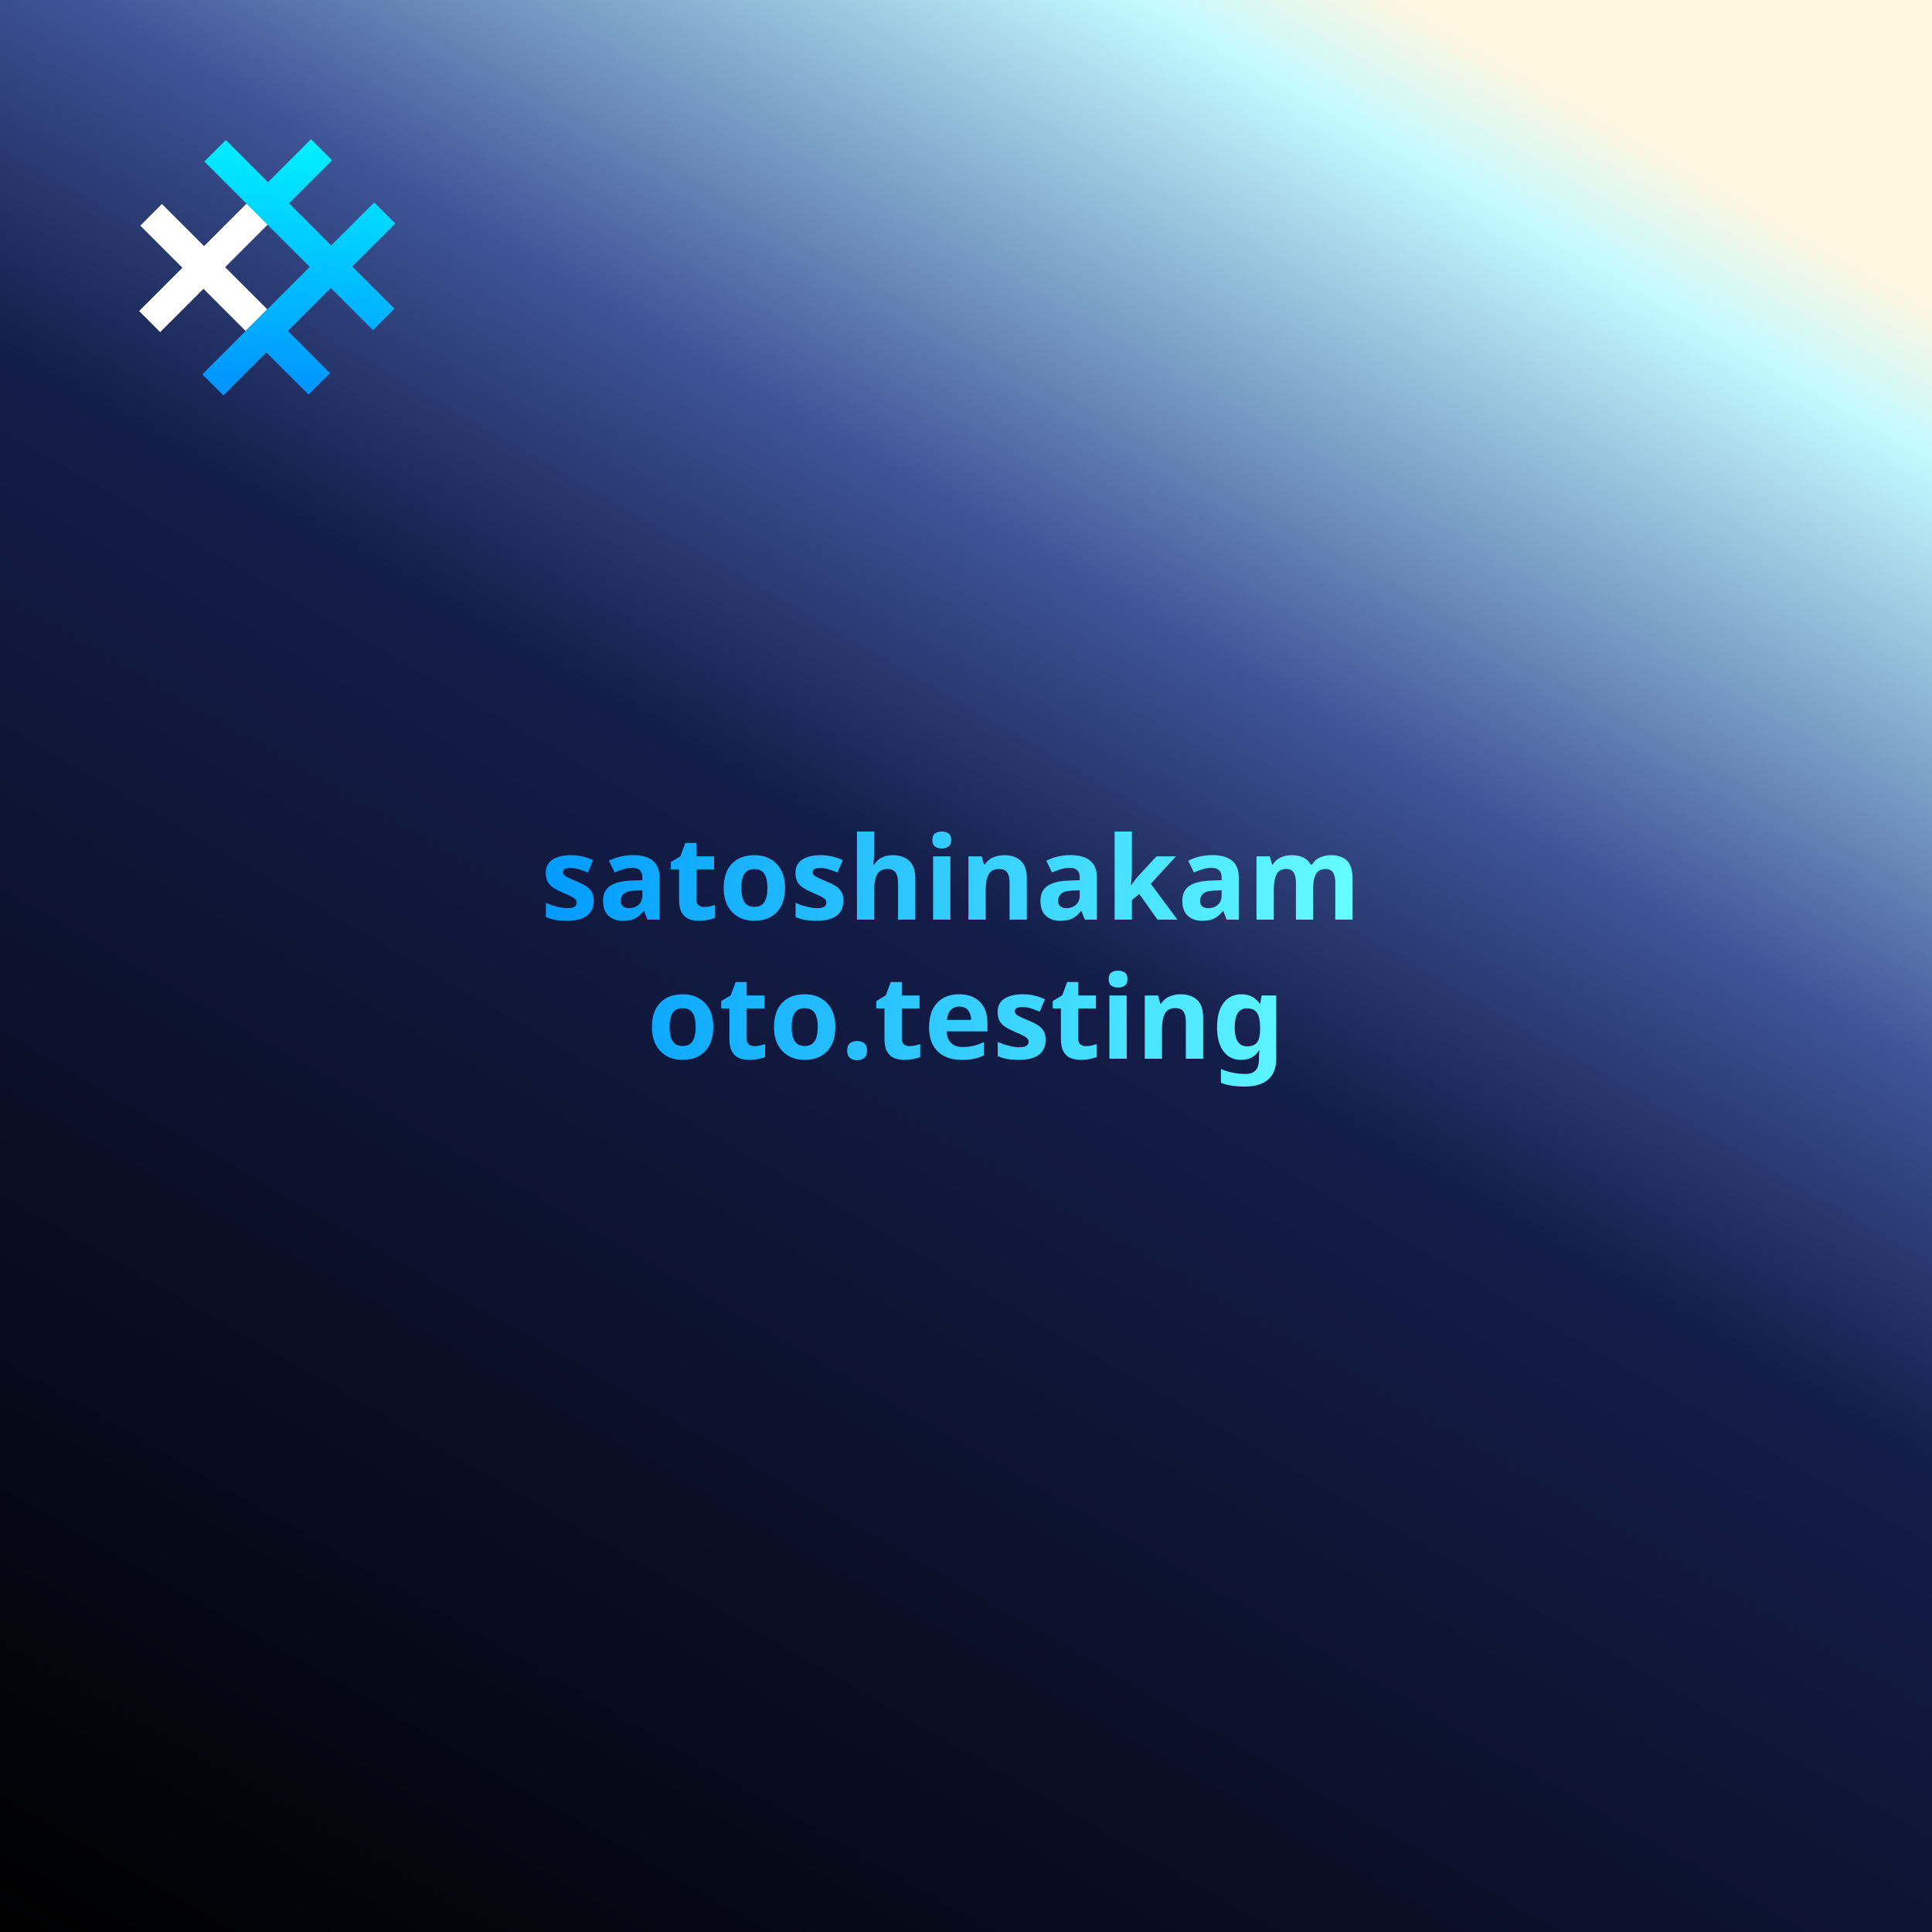
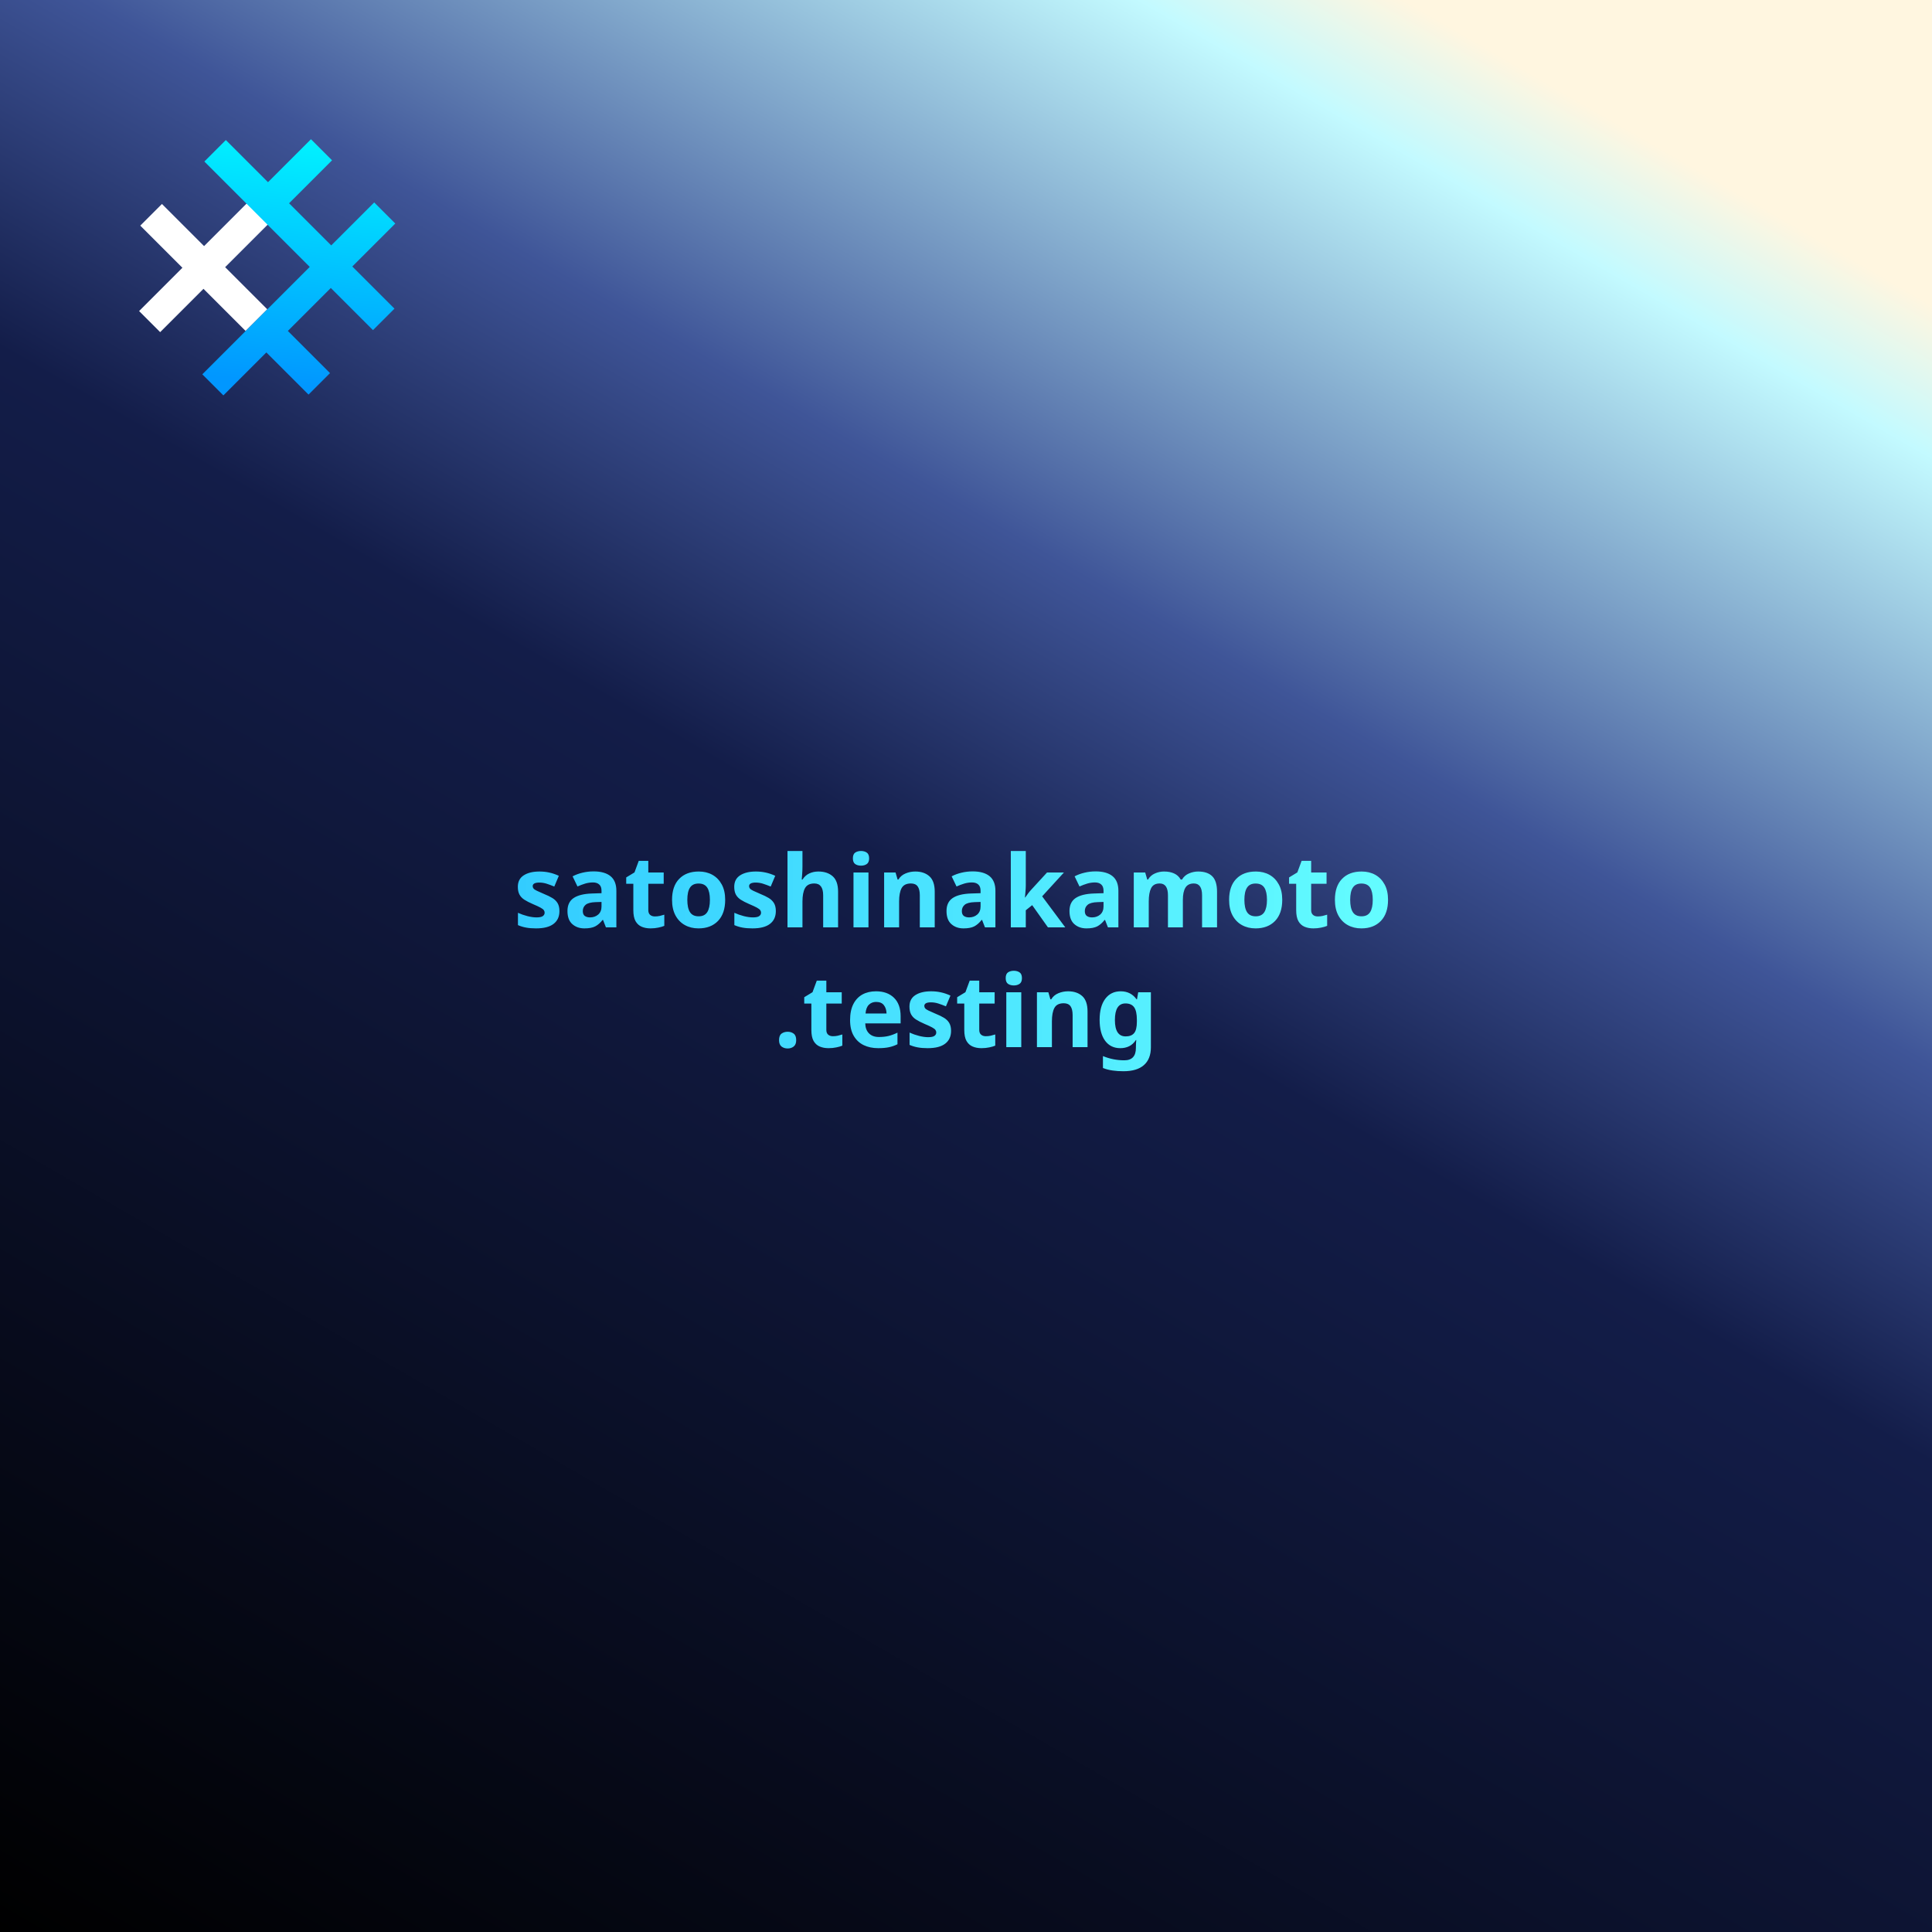
<svg xmlns="http://www.w3.org/2000/svg" width="500" height="500" viewBox="0 0 500 500">
  <defs>
    <linearGradient id="g" x1="79.25" y1="545.75" x2="420.75" y2="-45.75" gradientUnits="userSpaceOnUse">
      <stop offset="0%" stop-color="#000000" />
      <stop offset="52%" stop-color="#131D49" />
      <stop offset="65%" stop-color="#3F5598" />
      <stop offset="85%" stop-color="#C3FAFF" />
      <stop offset="90%" stop-color="#FFF6E0" />
    </linearGradient>
    <linearGradient id="lg" x1="12.838" y1="-0.678" x2="9.544" y2="31.449" gradientUnits="userSpaceOnUse">
      <stop stop-color="#01F1FF" />
      <stop offset="1" stop-color="#0197FF" />
    </linearGradient>
    <linearGradient id="tg" x1="0" y1="0" x2="1" y2="0">
-       <stop offset="0%" stop-color="#019bfe" />
+       <stop offset="0%" stop-color="#33CCFF" />
      <stop offset="100%" stop-color="#64fdff" />
    </linearGradient>
  </defs>
  <rect width="500" height="500" fill="url(#g)" />
  <g transform="translate(36,36) scale(1.95)">
    <path fill-rule="evenodd" clip-rule="evenodd" d="M3.03 8.609L8.622 14.201L14.37 8.454L17.167 11.25L11.418 16.997L17.011 22.59L14.137 25.463L8.544 19.871L2.796 25.619L0 22.823L5.748 17.075L0.155 11.483L3.03 8.609Z" fill="#ffffff" />
    <path fill-rule="evenodd" clip-rule="evenodd" d="M14.092 25.516L16.944 22.664L16.943 22.663L22.647 16.961L17.051 11.367L17.052 11.367L14.255 8.57L8.66 2.975L11.511 0.124L17.106 5.718L22.81 0.016L25.607 2.813L19.904 8.516L25.498 14.11L31.203 8.407L34 11.204L28.296 16.907L33.892 22.502L31.04 25.353L25.444 19.758L19.741 25.461L25.337 31.056L22.485 33.907L16.889 28.312L11.186 34.016L8.389 31.218L14.092 25.516Z" fill="url(#lg)" />
  </g>
-   <text font-family="sans-serif" font-size="30" font-weight="bold" fill="url(#tg)" text-anchor="middle">
-     <tspan x="250" y="238">satoshinakam</tspan>
-     <tspan x="250" y="274">oto.testing</tspan>
+   <text font-family="sans-serif" font-size="26" font-weight="bold" fill="url(#tg)" text-anchor="middle">
+     <tspan x="250" y="240">satoshinakamoto</tspan>
+     <tspan x="250" y="271">.testing</tspan>
  </text>
</svg>
